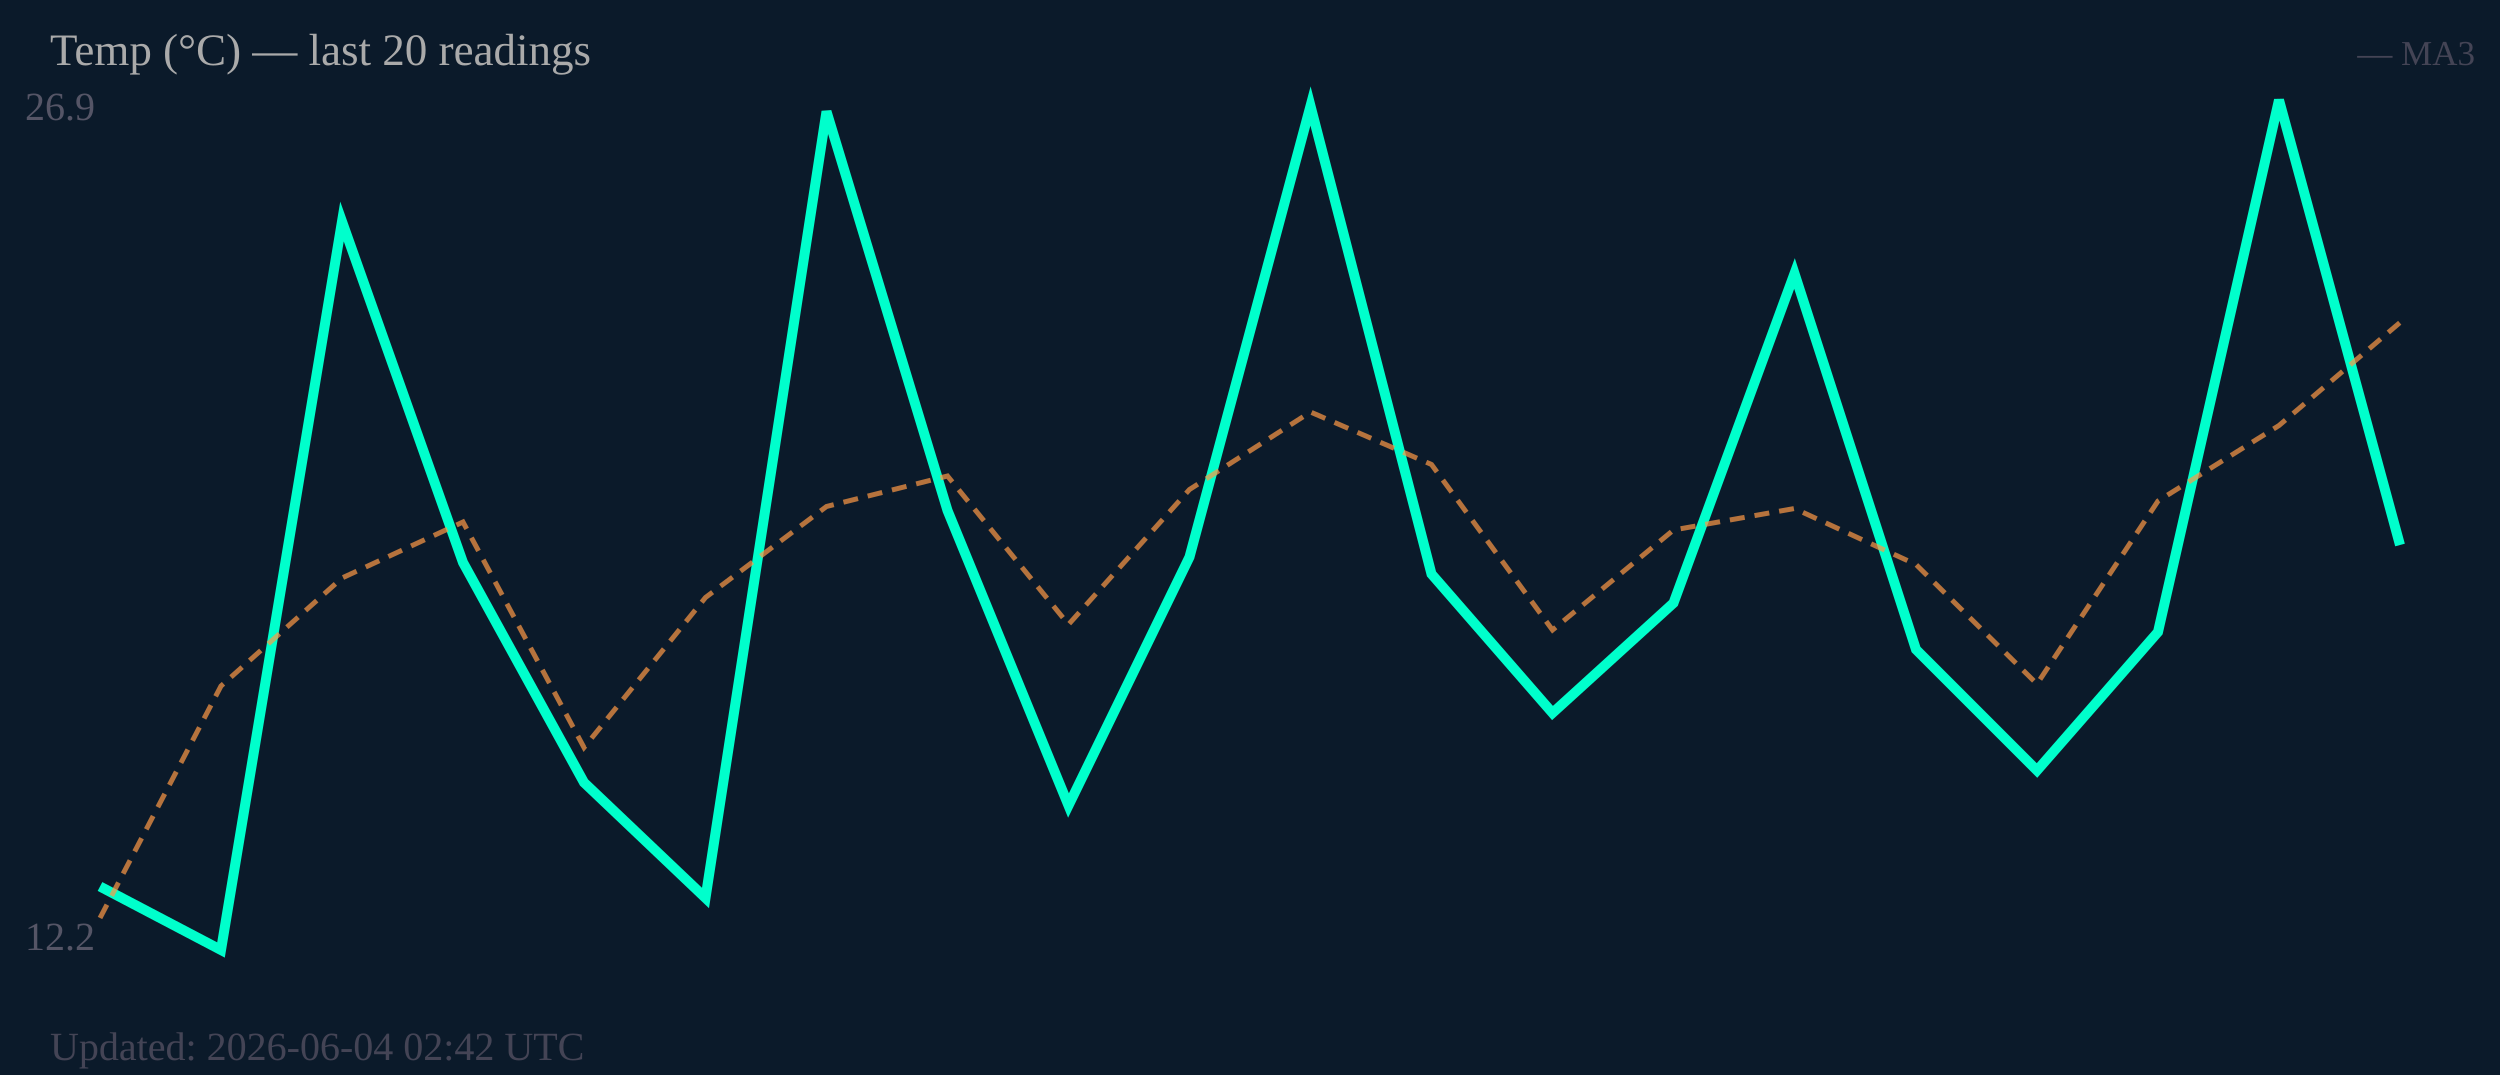
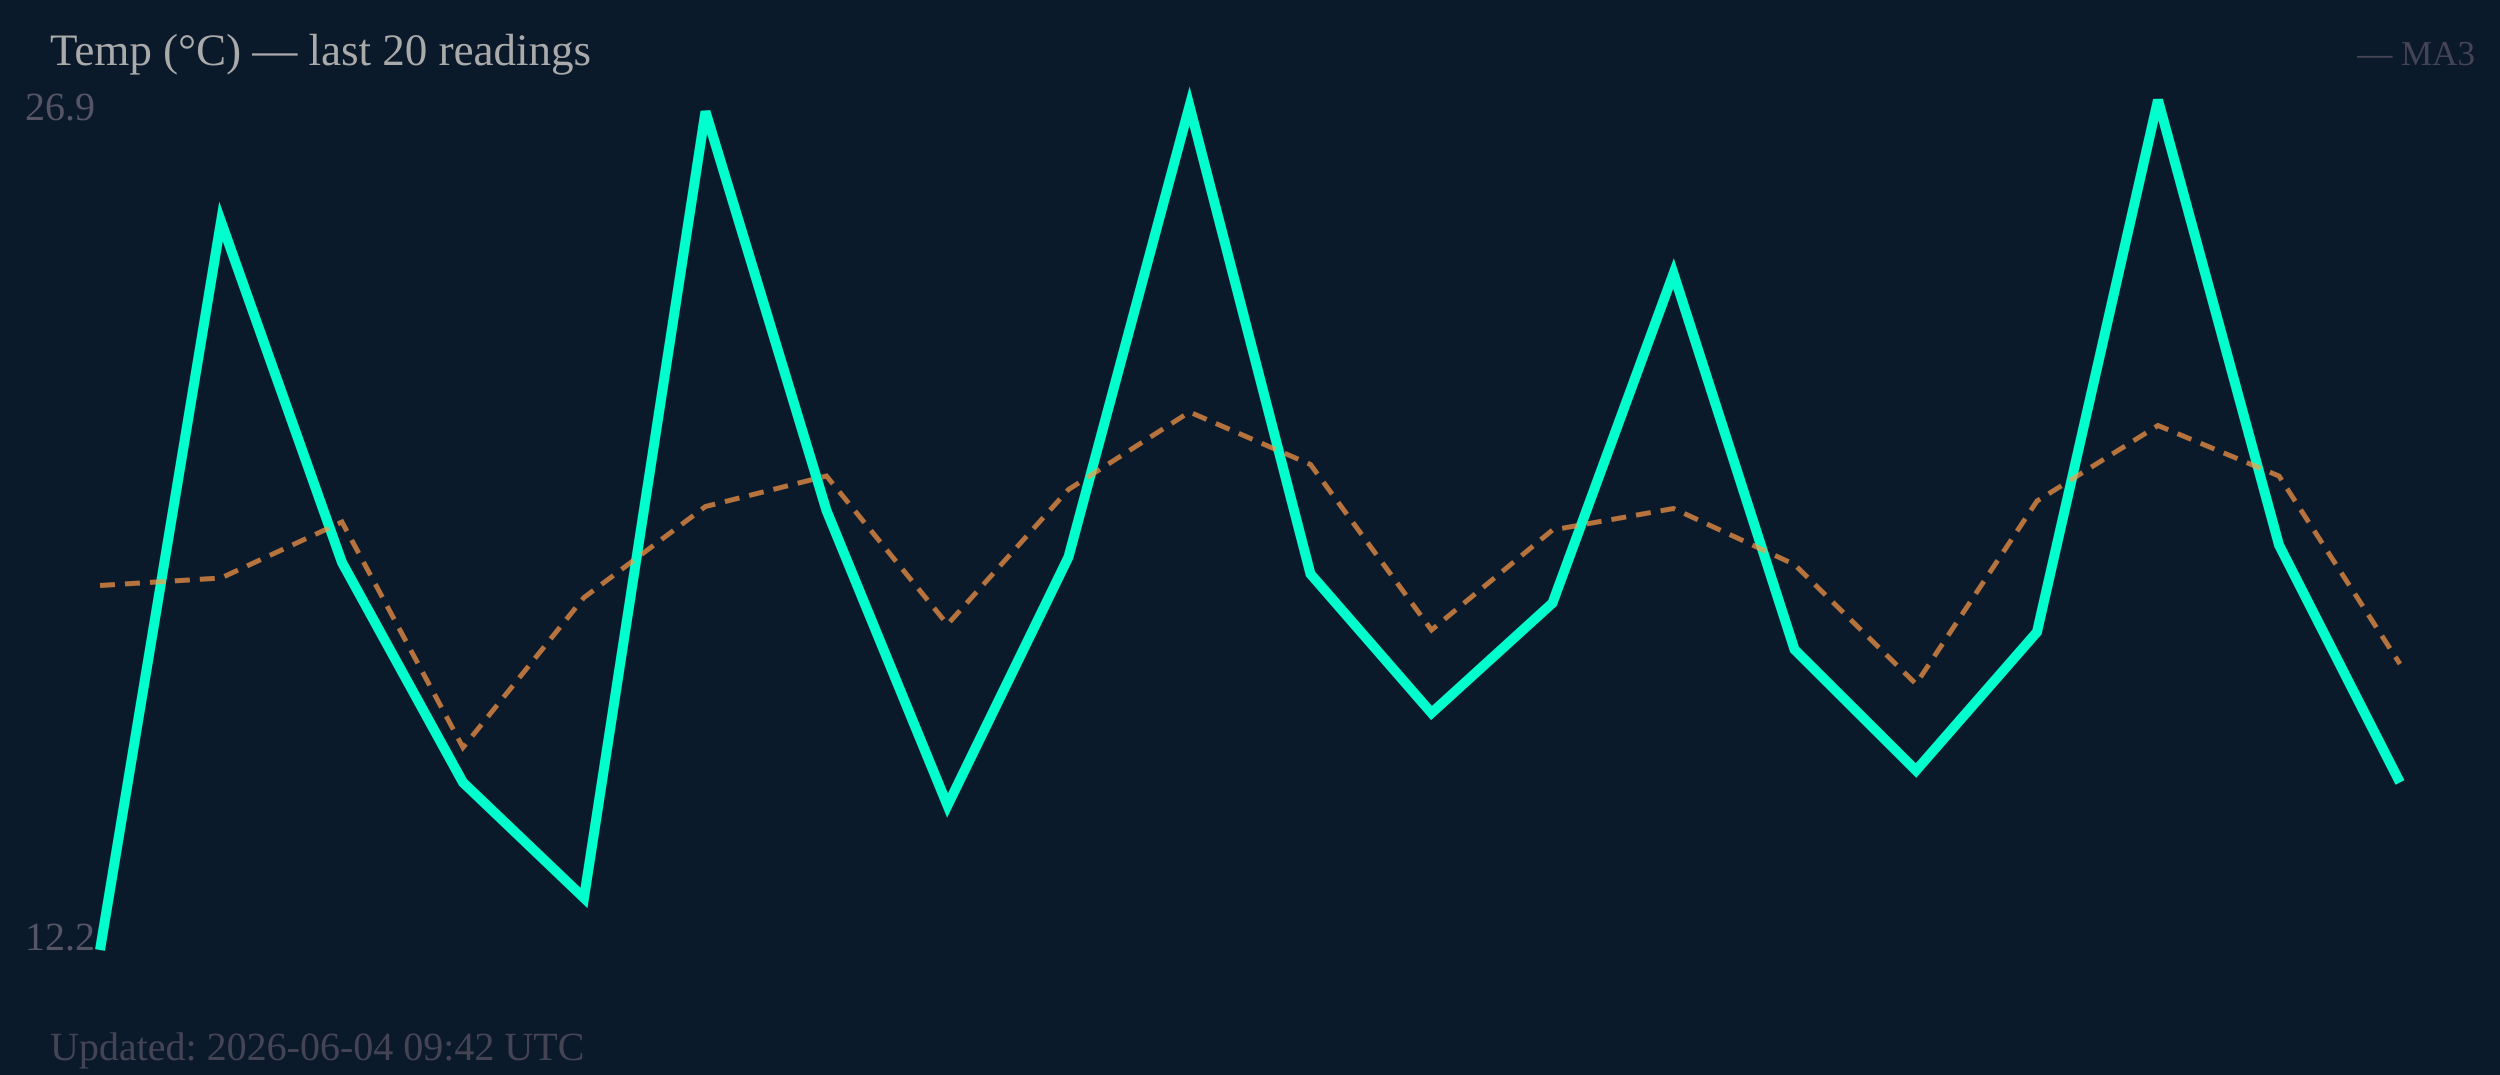
<svg xmlns="http://www.w3.org/2000/svg" width="500" height="215" viewBox="0 0 500 215">
  <rect width="500" height="215" fill="#0b1a2a" />
  <text x="5" y="24" font-size="8" fill="#556">26.9</text>
  <text x="5" y="190" font-size="8" fill="#556">12.2</text>
-   <polyline fill="none" stroke="#00ffcc" stroke-width="2" points="20.0,177.3 44.2,190.0 68.4,44.3 92.6,112.5 116.8,156.5 141.1,179.6 165.3,22.3 189.5,102.1 213.7,161.1 237.9,111.4 262.1,21.2 286.3,114.8 310.5,142.6 334.7,120.6 358.9,54.7 383.2,129.9 407.4,154.1 431.6,126.4 455.8,20.0 480.0,109.0" />
-   <polyline fill="none" stroke="#ff9944" stroke-width="1" stroke-dasharray="3,2" opacity="0.7" points="20.0,183.6 44.2,137.2 68.4,115.6 92.6,104.4 116.8,149.5 141.1,119.5 165.3,101.3 189.5,95.2 213.7,124.9 237.9,97.9 262.1,82.4 286.3,92.9 310.5,126.0 334.7,106.0 358.9,101.7 383.2,112.9 407.4,136.8 431.6,100.2 455.8,85.1 480.0,64.5" />
+   <polyline fill="none" stroke="#00ffcc" stroke-width="2" points="20.0,190.0 44.2,44.3 68.4,112.5 92.6,156.5 116.8,179.6 141.1,22.3 165.3,102.1 189.5,161.1 213.7,111.4 237.9,21.2 262.1,114.8 286.3,142.6 310.5,120.6 334.7,54.7 358.9,129.9 383.2,154.1 407.4,126.4 431.6,20.0 455.8,109.0 480.0,156.5" />
+   <polyline fill="none" stroke="#ff9944" stroke-width="1" stroke-dasharray="3,2" opacity="0.7" points="20.0,117.1 44.2,115.6 68.4,104.4 92.6,149.5 116.8,119.5 141.1,101.3 165.3,95.2 189.5,124.9 213.7,97.9 237.9,82.4 262.1,92.9 286.3,126.0 310.5,106.0 334.7,101.7 358.9,112.9 383.2,136.8 407.4,100.2 431.6,85.1 455.8,95.2 480.0,132.8" />
  <text x="10" y="13" font-size="9" fill="#aaa">Temp (°C) — last 20 readings</text>
  <text x="495" y="13" font-size="7" fill="#445" text-anchor="end">— MA3</text>
-   <text x="10" y="212" font-size="8" fill="#445">Updated: 2026-06-04 02:42 UTC</text>
+   <text x="10" y="212" font-size="8" fill="#445">Updated: 2026-06-04 09:42 UTC</text>
</svg>
